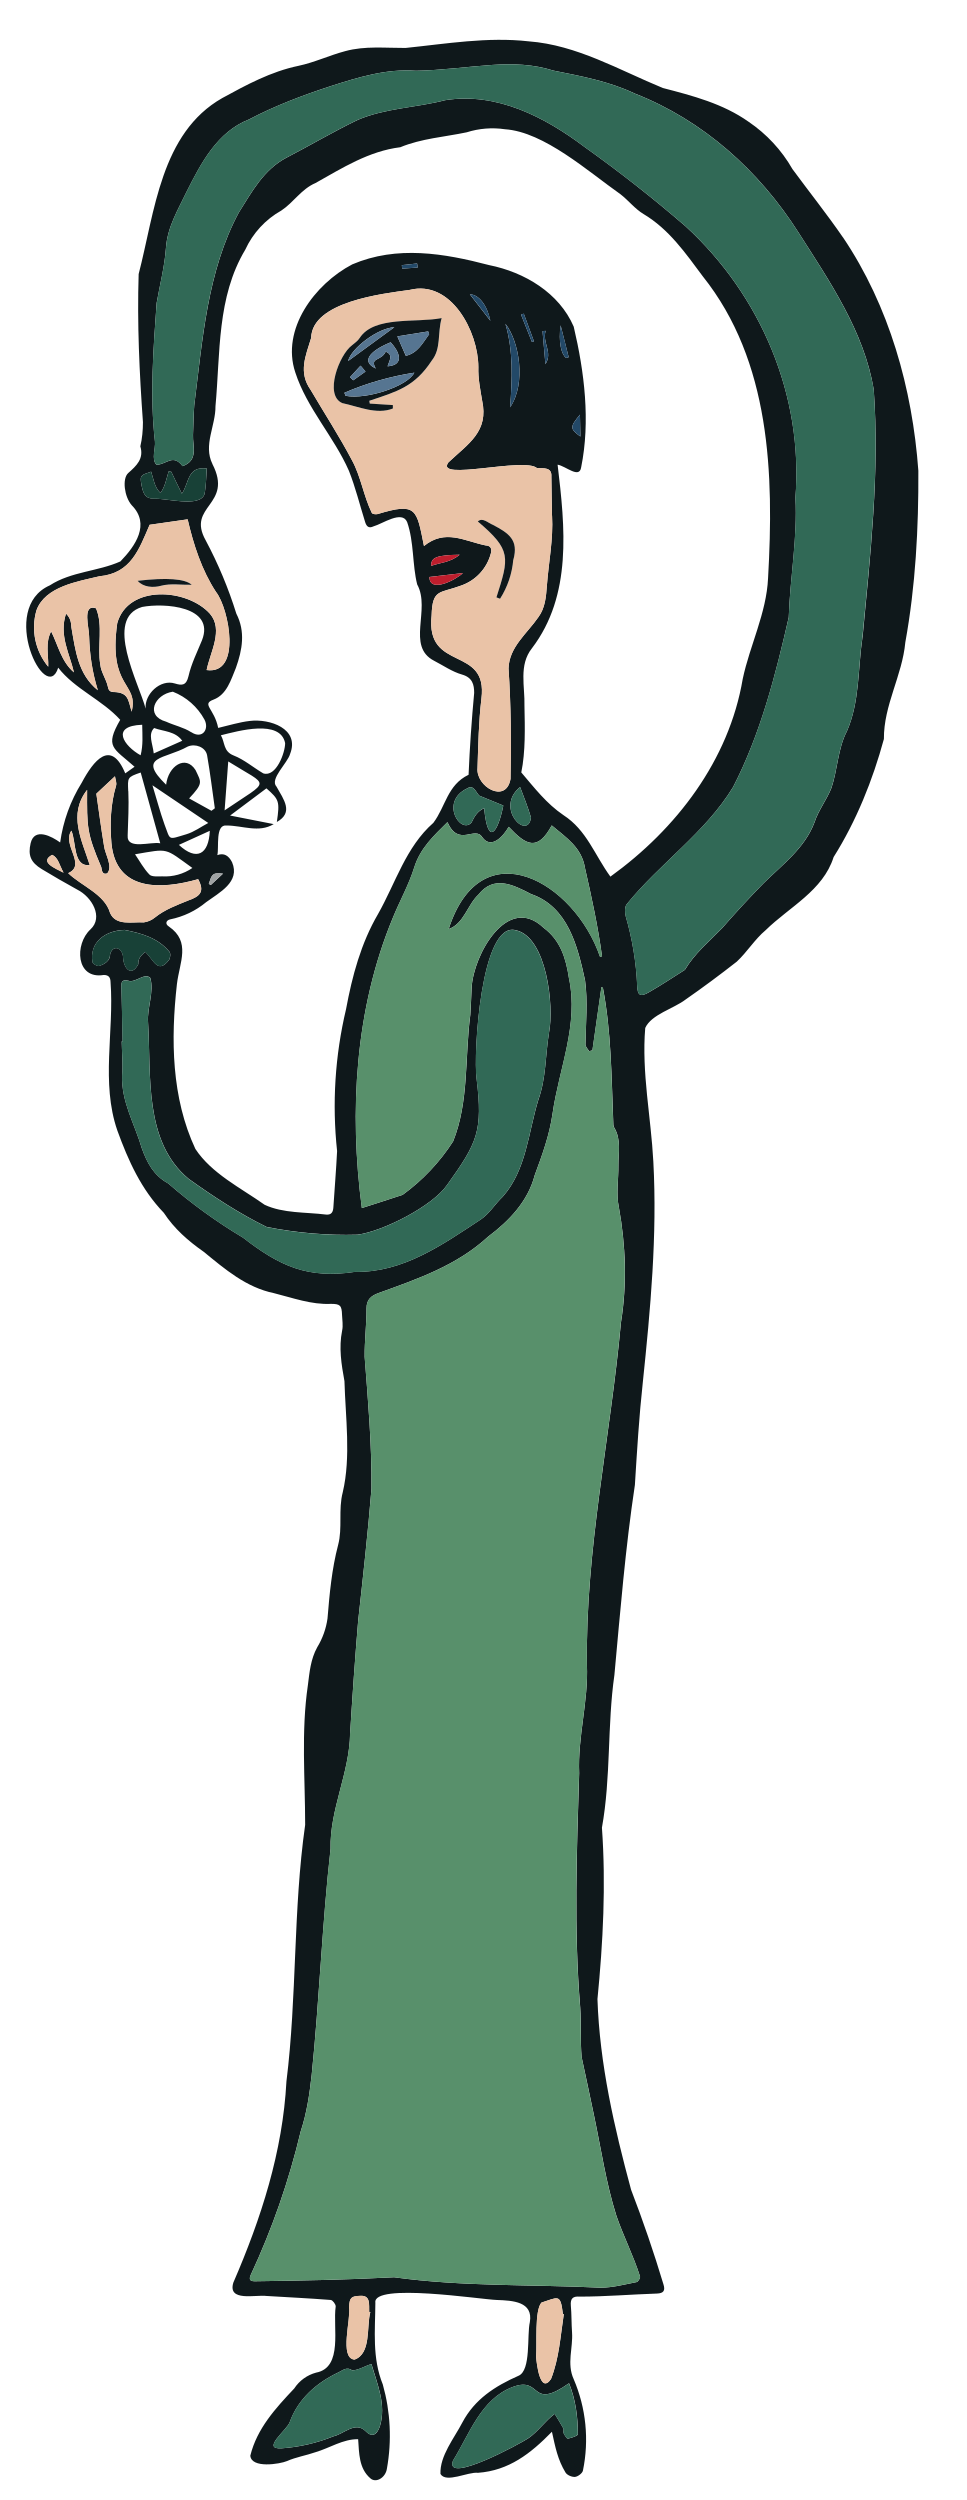
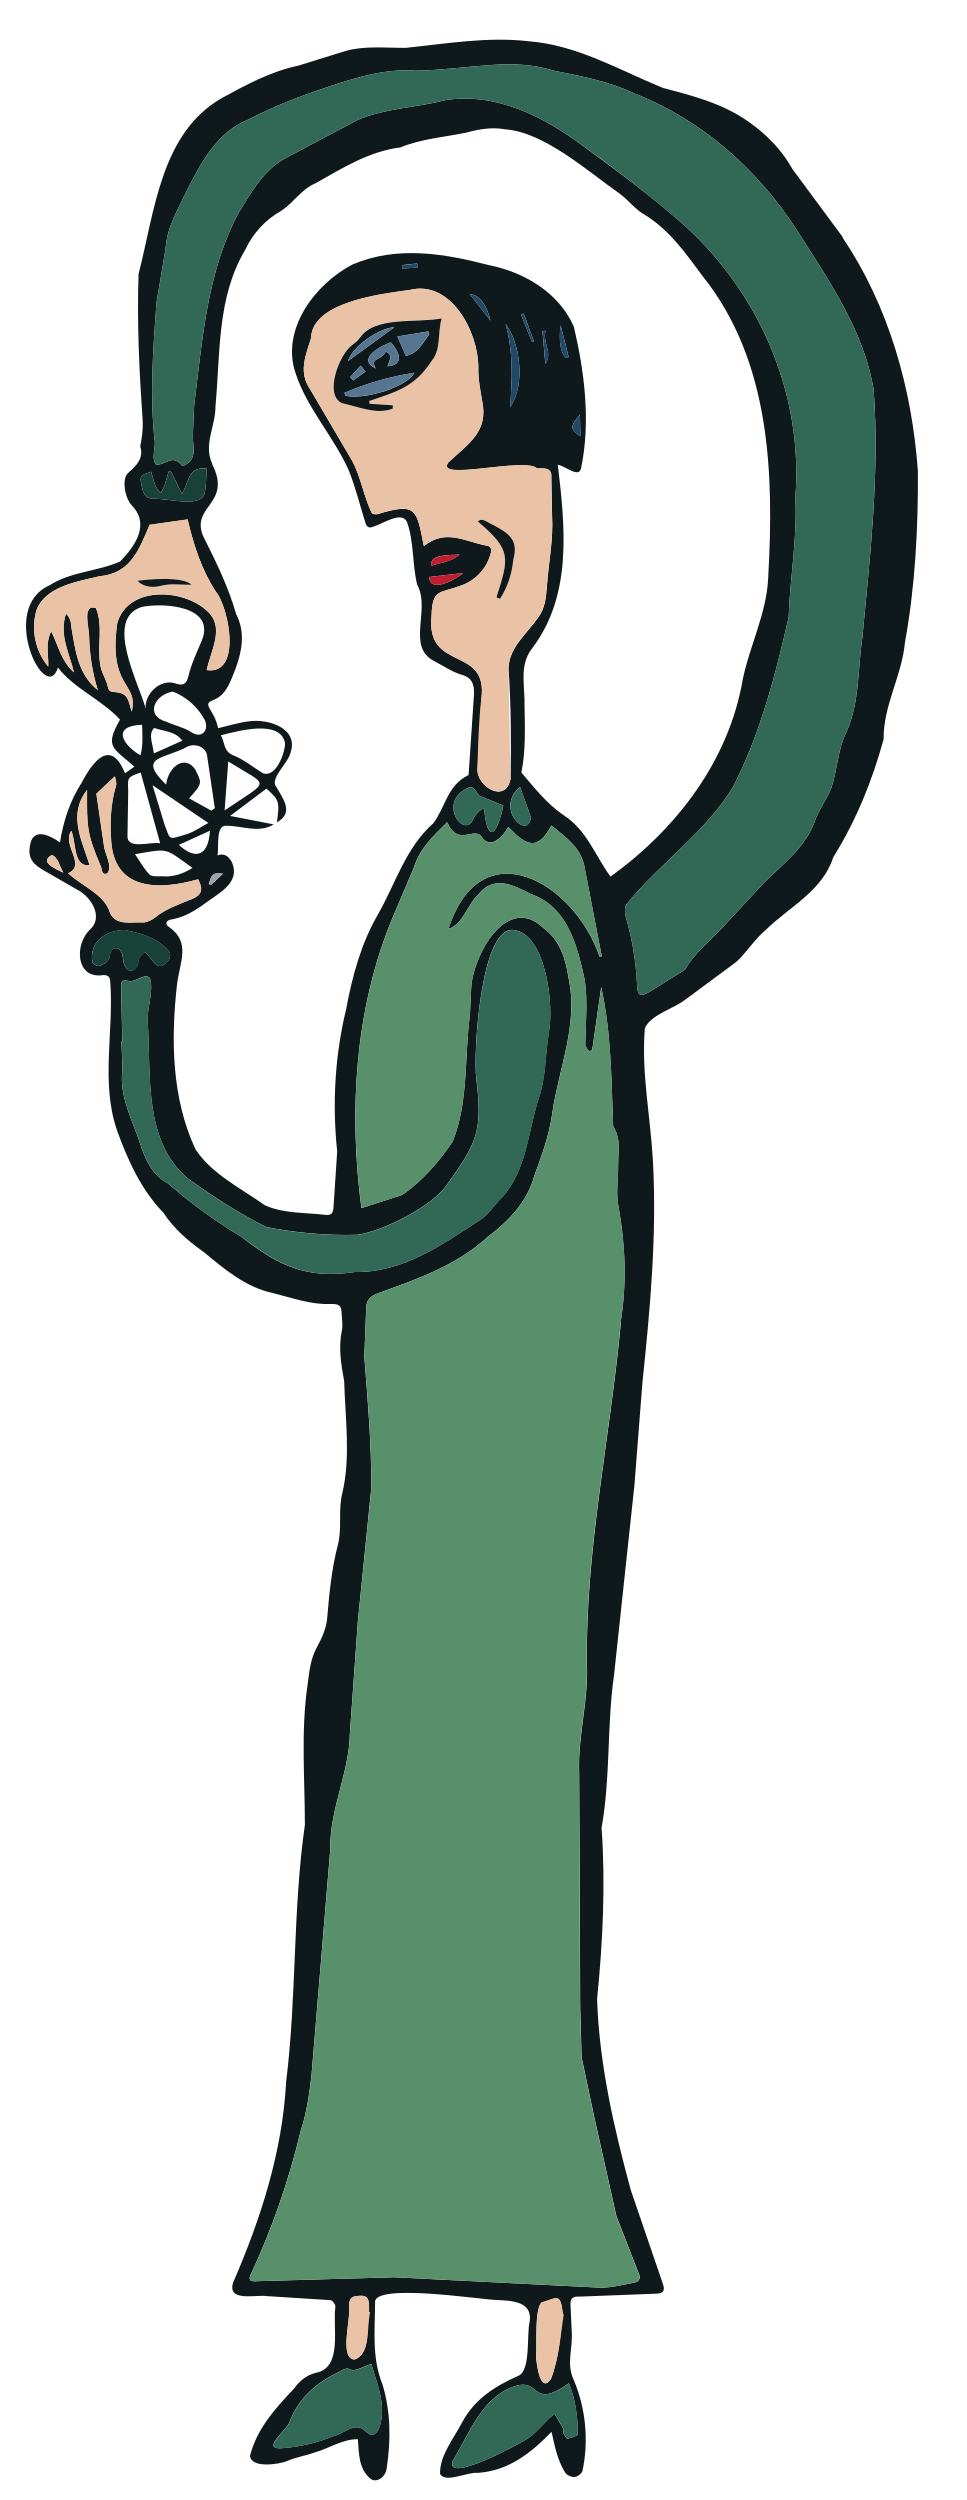
- <svg xmlns="http://www.w3.org/2000/svg" id="Layer_7" viewBox="0 0 10.382 26.847">
-   <defs>
-     <style>.cls-1{fill:#eac3a7}.cls-3{fill:#be1e2d}.cls-4{fill:#184137}.cls-5{fill:#234968}.cls-6{fill:#0f181b}.cls-8{fill:#316956}.cls-9{fill:#567591}</style>
-   </defs>
-   <g id="b918MV.tif">
-     <path class="cls-6" d="M9.052 2.549c-.172-.25-.362-.488-.542-.733a1.534 1.534 0 0 0-.472-.509c-.274-.194-.6-.279-.92-.362-.47-.193-.923-.462-1.44-.501-.443-.05-.883.026-1.323.071-.214.001-.436-.024-.647.034-.17.045-.332.122-.503.158-.297.062-.558.204-.818.346-.661.375-.725 1.224-.898 1.89-.017.532.008 1.06.046 1.59 0 .085-.008.178-.028.26.04.134-.041.208-.13.287-.067.06-.042.256.038.346.2.203.041.435-.122.603-.24.108-.528.108-.758.257-.558.247-.04 1.301.09.884.177.229.473.346.666.56-.17.296-.074.3.154.504l-.1.071c-.155-.375-.342-.135-.467.1a1.638 1.638 0 0 0-.232.642c-.09-.065-.276-.165-.317.008-.03.13 0 .205.119.278.125.076.253.149.381.22.16.08.283.298.143.427-.174.16-.157.54.142.49.056 0 .072.03.073.076.04.53-.105 1.079.073 1.594.118.325.256.632.499.884.113.172.262.302.429.419.23.188.455.382.754.444.2.05.402.125.612.115.098 0 .116.016.119.118.002.056.013.115.001.169-.037.184-.008.361.025.543.011.39.071.812-.018 1.192-.05.192-.001.382-.05.567-.068.259-.092.523-.114.79a.808.808 0 0 1-.11.308c-.072.13-.083.27-.101.41-.073.497-.029.999-.029 1.498-.13.914-.087 1.84-.201 2.755-.04.755-.272 1.472-.57 2.16-.065.21.24.128.357.144.23.014.46.025.69.043.02.003.053.046.052.07-.033.225.082.655-.21.71a.406.406 0 0 0-.235.17c-.201.213-.4.43-.472.722.012.14.318.09.394.058.097-.043.205-.06.305-.095.154-.045.295-.142.459-.14.011.15.007.313.131.42.06.055.164-.006.178-.104a2.02 2.02 0 0 0-.044-.903c-.116-.288-.082-.576-.08-.878-.034-.218 1.137-.035 1.304-.03.171.006.392.017.355.237-.033.143.015.52-.122.577-.253.112-.47.251-.603.502-.087.168-.243.358-.235.552.06.103.296-.025.403-.012.331-.024.565-.206.794-.441.036.164.062.3.146.438.017.028.069.05.102.047.031-.003.08-.04.085-.068a1.647 1.647 0 0 0-.099-.981c-.077-.167-.006-.336-.018-.503-.007-.096-.004-.192-.013-.288-.006-.075.021-.102.095-.096.277 0 .554-.024.831-.033.072-.003.09-.033.068-.101a14.19 14.19 0 0 0-.347-1.014c-.181-.67-.338-1.352-.361-2.047.06-.61.092-1.227.048-1.841.098-.543.056-1.096.134-1.64.063-.683.118-1.364.22-2.041.023-.367.045-.735.085-1.101.082-.788.156-1.577.113-2.371-.025-.477-.127-.956-.087-1.435.065-.145.307-.208.433-.305.187-.13.37-.266.55-.407.11-.102.193-.24.31-.338.256-.251.616-.424.73-.785.244-.388.42-.826.54-1.268-.003-.364.197-.68.23-1.038.11-.607.143-1.227.14-1.843-.064-.881-.312-1.769-.81-2.507ZM1.623 5.065c.028.085.035.167.1.229.051-.068.063-.152.088-.232l.028.004c.035.074.07.147.114.235.08-.115.056-.296.268-.27-.008.098-.007.19-.026.279-.057.145-.416.036-.552.045-.085-.006-.11-.05-.13-.186-.013-.08.049-.077.11-.104Zm.658-.083c-.1-.202.035-.41.033-.62.053-.572.014-1.17.32-1.681a.922.922 0 0 1 .387-.42c.132-.087.214-.23.368-.296.289-.162.572-.342.91-.384.228-.094.474-.11.712-.16a.919.919 0 0 1 .412-.033c.42.028.896.456 1.239.697.086.066.156.158.248.213.275.164.452.421.636.668.73.914.766 2.127.702 3.244-.017.373-.196.721-.272 1.081-.148.875-.713 1.612-1.421 2.123-.17-.233-.254-.499-.505-.661-.181-.123-.309-.29-.452-.458.046-.223.039-.482.034-.714.006-.21-.063-.438.08-.619.434-.57.356-1.301.276-1.972.089.015.234.155.253.028.1-.495.035-1.023-.08-1.51-.156-.363-.528-.585-.908-.661-.484-.127-.99-.213-1.47-.008-.405.212-.766.698-.612 1.16.125.386.415.69.576 1.057.071.179.117.368.175.553.014.042.036.069.09.043.093-.025.305-.176.36-.046.075.213.055.46.108.67.148.27-.12.665.182.82.099.051.194.118.3.148.112.032.13.109.13.197-.027.29-.048.59-.06.879-.229.11-.245.339-.378.516-.296.26-.405.645-.594.979-.184.315-.278.667-.344 1.023a4.506 4.506 0 0 0-.096 1.523c-.01.202-.027.403-.04.604-.003.05-.02.084-.079.078-.215-.027-.462-.012-.659-.105-.254-.18-.57-.335-.744-.6-.257-.55-.265-1.177-.198-1.771.028-.233.152-.453-.086-.617-.044-.027-.031-.067.013-.077a.872.872 0 0 0 .387-.185c.14-.103.369-.216.278-.429-.036-.07-.086-.103-.158-.076.02-.084-.025-.333.1-.318.17 0 .346.082.505-.015-.155-.03-.3-.06-.468-.092l.39-.292c.138.121.144.14.112.361.183-.102.074-.241-.004-.38-.076-.08.12-.254.146-.35.108-.274-.221-.381-.432-.355-.113.013-.224.048-.34.075-.041-.208-.184-.254-.05-.304.143-.054.187-.213.24-.34.07-.196.104-.39.005-.583a4.525 4.525 0 0 0-.329-.787c-.21-.375.301-.375.072-.82Zm2.847 3.265c.008-.249.013-.498.042-.745.073-.577-.602-.278-.535-.893.008-.288.088-.235.314-.32a.5.5 0 0 0 .323-.349c.01-.042.003-.08-.058-.083-.231-.048-.433-.179-.661.006-.08-.396-.077-.47-.498-.343-.02.005-.052.002-.062-.011-.088-.18-.117-.39-.213-.566-.136-.258-.296-.504-.444-.756-.134-.19-.054-.363.005-.558.01-.388.761-.475 1.058-.515.444-.113.737.447.738.828-.004.119.02.239.04.357.074.337-.147.464-.362.667-.151.206.816-.06.952.061.071.003.16-.012.154.09.001.14.005.28.007.42.015.252-.036.5-.055.751-.009.12-.018.24-.092.34-.12.175-.314.32-.32.55.026.396.03.791.021 1.187-.048.272-.374.083-.354-.118Zm.277.404c-.057.287-.165.45-.206.028-.07.032-.104.087-.136.155-.118.13-.343-.224-.047-.367.071-.045.093.039.13.077l.26.107Zm-.434-2.497c-.067.067-.357.224-.36.042l.36-.042Zm-.341-.077c-.003-.091.059-.116.306-.12-.099.084-.209.084-.306.12Zm-.315-3.23c.055-.005.11-.011.164-.018l.007.044-.167.012a.949.949 0 0 1-.004-.037Zm.731.314c.092 0 .185.112.22.284l-.22-.284Zm.383.318c.146.185.225.636.049.895.023-.307.035-.602-.05-.895Zm.166-.1c.01-.004.02-.008.03-.01l.109.297a.405.405 0 0 0-.022.006l-.117-.294Zm.262.532-.031-.355.034-.003c-.041.123.08.231-.003.358Zm-.272 4.54c.043.116.086.22.117.328-.032.255-.395-.1-.117-.327Zm.435-4.958.087.343-.028.008c-.053-.041-.083-.174-.059-.35Zm.208.96.005.235c-.114-.084-.115-.102-.005-.235ZM1.564 7.61c-.073-.275-.451-.969-.038-1.092.233-.045.788-.01.643.358-.052.127-.115.253-.145.386-.024.103-.073.1-.145.078-.157-.05-.329.115-.315.27Zm.707 1.097-.24-.133c.155-.166.13-.173.069-.304-.107-.17-.294-.043-.316.157-.32-.31-.015-.271.232-.41.083-.035.192.007.208.094.033.189.056.38.083.569l-.036.027Zm.123.676-.13.121-.022-.012c.031-.09.032-.127.152-.11Zm-.341-1.52c-.08-.052-.18-.072-.269-.113-.23-.064-.126-.293.072-.322a.66.66 0 0 1 .34.3c.054.104-.024.214-.143.134Zm-.398-.045c.103.038.227.033.302.137l-.306.136c-.012-.11-.064-.204.004-.273Zm.581 1.02c-.076.04-.151.096-.235.121-.202.06-.168.069-.234-.104-.05-.14-.083-.27-.13-.422l.6.405Zm-.17.483a.518.518 0 0 1-.325.09c-.047 0-.112.007-.137-.02-.062-.064-.105-.146-.154-.217.369-.063.311-.072.616.147Zm-.145-.248.332-.151c-.011.256-.143.327-.332.151Zm.588-.96c-.113-.044-.092-.14-.137-.217.186-.046.638-.175.69.084.001.1-.096.37-.235.325-.107-.063-.205-.148-.318-.192Zm-.097.59.039-.526c.448.281.461.184-.04.526Zm-1.185-1.27c-.036-.004-.058-.005-.068-.056-.017-.082-.075-.159-.082-.24-.034-.198.033-.418-.046-.604-.155-.053-.071.22-.074.3.008.206.03.372.093.58-.214-.173-.24-.43-.283-.674-.004-.06-.01-.099-.058-.15-.077.234.038.429.085.632-.136-.117-.169-.29-.245-.44-.065.124-.027.25-.031.379a.66.66 0 0 1-.127-.605c.093-.256.443-.31.677-.366.34-.032.424-.288.539-.553l.408-.059c.063.272.151.547.305.781.14.178.278.89-.101.838.037-.191.184-.432.035-.605-.246-.273-.879-.315-.995.102-.1.706.234.633.154.95-.037-.13-.035-.204-.186-.211Zm.3.35c.002.116.011.218-.017.328-.177-.098-.33-.315.016-.328Zm-.15.713c-.006-.146-.012-.15.134-.2l.21.76c-.101-.021-.362.076-.35-.085.005-.158.014-.317.007-.475ZM.56 9.18c.066.03.077.11.122.19-.094-.047-.262-.114-.122-.19Zm.173.196c.2-.089-.07-.303.034-.456.054.125.017.392.197.369-.085-.27-.235-.542-.028-.807-.002.4-.004.466.152.83.007.049.016.082.064.067.064-.076-.025-.208-.035-.296-.032-.195-.057-.391-.082-.56l.2-.187c.004.032.021.07.012.1-.06.202-.067.41-.05.618.048.522.535.5.931.387.07.13.028.183-.11.23-.122.05-.247.096-.352.18a.24.24 0 0 1-.122.054c-.123-.008-.299.041-.362-.101-.056-.202-.31-.292-.45-.428Zm.45.873c0 .07-.061.106-.119.124-.02.005-.069-.024-.07-.039-.038-.217.141-.343.345-.348.182.037.356.085.48.234.015.014.012.07-.005.09-.12.154-.162 0-.254-.089-.046.042-.077.069-.075.133-.075.145-.16.041-.163-.076-.008-.101-.108-.14-.14-.03Zm1.426 3.041a5.57 5.57 0 0 1-.802-.581c-.157-.086-.228-.223-.284-.378-.076-.261-.223-.502-.211-.784.01-.12-.003-.243-.005-.364h.01c-.005-.195-.007-.39-.013-.585-.002-.056.006-.079.072-.067.079.029.174-.09.238-.03.044.15-.036.323-.024.478.035.567-.047 1.28.436 1.68.264.189.547.375.838.517.318.063.652.093.974.083.272-.035.806-.306.963-.534.326-.455.386-.578.317-1.142-.036-.26.046-1.692.42-1.594.333.07.415.814.358 1.1-.04.24-.03.487-.114.72-.109.353-.128.754-.383 1.042-.082.077-.143.182-.234.243-.412.272-.837.573-1.352.564-.51.077-.811-.063-1.204-.368ZM4.08 26.055c-.034.098-.087.124-.159.048-.109-.1-.227.034-.339.06a1.829 1.829 0 0 1-.556.129c-.228.015.056-.197.085-.28.09-.251.288-.424.525-.536.05-.025.089-.062.147-.021.066-.001.138-.048.206-.068.063.218.161.437.091.668Zm-.33-1.28c.004-.099.02-.117.117-.12.116-.009.095.094.098.172l.012.002c-.042.156.012.447-.17.51-.165-.015-.036-.436-.058-.565Zm2.456 1.366c0 .017-.069.039-.108.047-.01.002-.034-.036-.045-.058-.007-.015.004-.039-.003-.052-.03-.054-.062-.105-.093-.156-.104.077-.181.194-.286.264-.076.051-.898.499-.807.24.178-.287.299-.661.64-.792.323-.122.18.26.607-.041.07.175.095.36.095.548Zm-.449-.832c.012-.13-.018-.497.058-.582.177-.055.204-.103.23.122l.01.002c-.036.234-.05.475-.138.697-.116.168-.154-.166-.16-.24Zm.912-11.11c-.112 1.23-.383 2.442-.366 3.68.017.392-.1.771-.083 1.163-.026.84-.058 1.677.011 2.514.012.178 0 .358.015.535.044.207.09.414.132.62.077.363.13.732.242 1.085.076.22.183.429.253.65.005.016-.02.058-.037.061-.128.025-.258.06-.387.06-.74-.036-1.483-.01-2.217-.112-.497.027-.995.036-1.492.043-.051.001-.071-.015-.047-.069a8.07 8.07 0 0 0 .536-1.54c.066-.199.095-.402.118-.607.083-.808.112-1.62.203-2.427-.01-.426.203-.811.21-1.241.024-.403.053-.805.086-1.207.052-.471.105-.945.143-1.417.005-.474-.037-.948-.073-1.42-.002-.173.021-.346.02-.518 0-.098.05-.136.126-.165.421-.152.844-.297 1.18-.607.227-.17.427-.38.5-.659.08-.216.159-.431.192-.664.07-.483.283-.957.176-1.452-.032-.21-.09-.407-.273-.542-.388-.37-.754.294-.772.644-.005.096-.007.193-.014.29-.06.452-.013.933-.185 1.36a2.142 2.142 0 0 1-.542.574c-.144.048-.288.094-.438.142-.138-1.035-.073-2.139.332-3.115.074-.182.173-.357.231-.544.065-.207.21-.34.356-.485.123.275.295.033.375.163.097.133.226-.013.283-.113.19.202.31.265.462-.015.159.133.322.238.357.457.072.314.14.63.183.948l-.021.006c-.274-.803-1.276-1.383-1.626-.298.164-.057.2-.258.319-.369.165-.209.365-.112.566-.007.397.137.5.56.58.926.031.227.008.462.004.69 0 .024.026.048.04.072l.035-.01.097-.68.016.01c.09.473.092.96.111 1.44 0 .02 0 .044.01.06.077.128.044.27.045.406.002.15-.026.306.005.45.074.406.089.827.023 1.234Zm2.593-7.355c-.05.337-.028.69-.167 1.008-.097.184-.1.414-.166.609-.05.127-.14.24-.182.37-.106.28-.344.453-.548.655a11.29 11.29 0 0 0-.444.481c-.14.145-.296.272-.4.448-.128.081-.254.165-.385.24-.093.055-.124.035-.127-.066a3.17 3.17 0 0 0-.123-.748c-.01-.04-.013-.1.01-.13.357-.442.842-.766 1.142-1.258.295-.571.456-1.202.598-1.823.014-.429.096-.854.072-1.284.087-1.095-.372-2.175-1.179-2.915a14.804 14.804 0 0 0-1.087-.854c-.424-.319-.943-.59-1.496-.501-.307.08-.643.085-.937.211-.26.125-.508.272-.764.405-.249.13-.373.368-.513.588-.34.63-.391 1.373-.48 2.073-.008.105-.008.211-.013.317-.005.121.062.273-.112.336-.105-.138-.172-.016-.281-.015-.057-.062-.008-.173-.016-.25-.056-.495-.017-.994.018-1.487.035-.197.086-.393.1-.591.016-.227.13-.41.222-.604.156-.31.33-.643.671-.777.278-.146.572-.257.87-.355.3-.096.603-.191.922-.167.275-.005.55-.044.824-.063.22-.015.437-.007.652.061.298.06.597.115.875.247.734.288 1.334.828 1.755 1.489.334.523.707 1.066.81 1.689.065.889-.037 1.776-.12 2.661Z" />
-     <path class="cls-1" d="M3.976 24.83c-.042.155.012.446-.17.51-.165-.016-.036-.437-.058-.566.005-.098.021-.116.118-.12.116-.008.095.095.098.173l.012.002ZM6.054 24.85c-.036.235-.05.476-.137.698-.117.168-.155-.166-.16-.239.011-.13-.019-.498.057-.582.177-.055.205-.103.23.122l.01.002Z" />
-     <path class="cls-8" d="M6.205 26.14c0 .018-.069.04-.108.048-.01.002-.034-.035-.045-.058-.007-.015.004-.039-.003-.052-.029-.054-.062-.104-.093-.156-.104.077-.181.194-.286.264-.075.051-.898.499-.807.24.178-.287.299-.661.64-.792.324-.122.18.26.607-.04.07.174.095.36.095.547ZM4.08 26.055c-.034.097-.088.124-.16.048-.108-.1-.227.034-.339.06a1.829 1.829 0 0 1-.556.129c-.228.015.057-.197.085-.28.09-.251.289-.424.525-.536.05-.025.09-.062.147-.021.066-.001.138-.049.206-.068.063.218.162.437.091.668Z" />
-     <path d="m2.394 9.382-.13.121-.022-.012c.032-.09.033-.127.152-.11Z" style="fill:#9fa3a4" />
-     <path class="cls-1" d="M.68 9.372C.588 9.324.42 9.257.56 9.18c.066.03.077.11.122.19Z" />
-     <path class="cls-5" d="M5.734 3.666a.405.405 0 0 0-.022.006l-.117-.294.03-.01.109.298ZM4.486 2.873l-.167.012a.949.949 0 0 1-.004-.037l.164-.019.007.044ZM5.267 3.445l-.22-.284c.09 0 .184.112.22.284ZM5.857 3.91l-.031-.354.034-.003c-.041.123.08.231-.003.357ZM6.107 3.836l-.028.008c-.053-.041-.083-.174-.059-.35.03.113.059.227.087.342ZM6.233 4.688c-.114-.084-.115-.102-.005-.235l.005.235ZM5.478 4.374c.023-.307.035-.603-.05-.895.147.185.226.636.05.895Z" />
-     <path class="cls-3" d="M4.936 5.957c-.099.084-.209.084-.306.12-.003-.091.059-.116.306-.12ZM4.971 6.154c-.067.067-.357.224-.36.042l.36-.042Z" />
-     <path class="cls-8" d="M5.702 8.78c-.032.254-.395-.1-.117-.328.043.115.086.22.117.327ZM5.405 8.65c-.057.288-.166.45-.206.028-.07.032-.104.088-.136.156-.118.13-.344-.224-.047-.367.071-.045.093.039.13.077l.26.107Z" />
-     <path class="cls-1" d="M5.928 5.537c-.002-.14-.006-.28-.007-.42.007-.102-.083-.087-.154-.09-.136-.12-1.103.145-.952-.061.215-.203.436-.33.362-.667-.02-.118-.044-.238-.04-.356 0-.382-.294-.942-.738-.83-.296.041-1.047.128-1.057.516-.06.195-.14.368-.006.558.148.252.308.498.444.756.096.175.125.386.214.566.009.013.042.016.062.012.42-.129.418-.053.497.343.229-.185.43-.055.662-.007.06.003.068.041.057.083a.5.5 0 0 1-.323.35c-.226.084-.306.03-.314.319-.067.615.608.316.535.893-.03.247-.034.496-.042.745-.02.201.306.39.355.118.008-.396.005-.79-.022-1.187.007-.23.2-.375.32-.55.074-.1.083-.22.092-.34.019-.25.07-.499.056-.75ZM4.636 3.874c-.183.28-.37.33-.67.431l.005.03.248.016v.036c-.175.069-.368-.02-.543-.058-.199-.085-.033-.521.104-.621.028-.024.063-.046.081-.077.156-.241.605-.16.882-.213-.047.166-.003.327-.107.456Zm.876 2.137a.925.925 0 0 1-.142.419l-.039-.015c.137-.429.163-.508-.2-.815.052-.048.11.017.162.036.17.09.279.161.22.375ZM2.018 9.672c-.123.05-.247.095-.353.18a.24.24 0 0 1-.122.054c-.123-.008-.299.041-.361-.102-.057-.2-.311-.291-.45-.427.2-.089-.07-.303.034-.456.054.125.018.392.197.369-.085-.27-.235-.542-.028-.807-.002.4-.004.466.152.83.007.049.016.082.064.067.065-.076-.025-.208-.034-.296-.033-.195-.058-.391-.083-.56l.2-.187c.004.032.021.07.012.1-.06.202-.067.41-.05.618.048.522.535.5.931.387.07.13.028.183-.11.23ZM2.32 6.357c-.153-.234-.242-.509-.305-.78l-.408.058c-.115.265-.2.521-.539.553-.234.056-.584.11-.676.367a.66.66 0 0 0 .126.604c.004-.13-.034-.255.032-.38.075.152.108.324.244.441-.047-.203-.162-.398-.085-.632.049.052.054.09.058.15.043.245.07.501.284.673a2.152 2.152 0 0 1-.094-.58c.003-.079-.081-.352.074-.3.079.187.012.407.046.604.008.082.065.159.082.241.01.051.033.052.069.055.15.007.148.08.186.211.08-.317-.254-.244-.155-.95.116-.416.75-.375.996-.102.148.174.002.414-.036.605.379.053.24-.66.102-.837Zm-.589-.067c-.084.025-.193.017-.253-.053q.471-.054.58.042c-.108.005-.223-.016-.327.012Z" />
-     <path class="cls-4" d="M2.22 5.032c-.007.097-.006.19-.025.278-.057.145-.416.036-.552.046-.085-.007-.11-.05-.13-.187-.013-.08.049-.077.11-.104.028.085.035.167.1.229.051-.068.063-.152.088-.232l.028.004c.035.074.07.147.114.235.08-.115.056-.296.268-.27ZM1.814 10.31c-.12.155-.163.001-.255-.088-.046.042-.077.069-.074.133-.076.145-.16.041-.164-.076-.008-.101-.108-.14-.139-.03 0 .07-.061.107-.119.125-.02.004-.069-.024-.07-.039-.038-.218.142-.343.346-.348.182.036.356.085.48.234.014.014.01.07-.005.09Z" />
-     <path d="M6.836 24.507c-.129.025-.258.06-.387.06-.74-.036-1.483-.01-2.218-.112-.496.027-.994.036-1.491.043-.052.001-.072-.015-.047-.069a8.07 8.07 0 0 0 .536-1.54c.066-.199.095-.402.118-.607.083-.807.111-1.62.202-2.427-.009-.426.203-.811.21-1.241.025-.403.053-.805.087-1.207.052-.471.104-.945.143-1.417.005-.474-.037-.948-.074-1.42-.001-.173.022-.345.02-.518 0-.098.051-.136.126-.165.422-.152.845-.297 1.181-.607.227-.17.427-.38.5-.659.08-.216.158-.431.192-.664.068-.483.283-.957.175-1.452-.031-.21-.09-.407-.272-.542-.389-.37-.754.294-.773.644-.005.096-.007.193-.014.29-.06.452-.013.933-.184 1.36a2.142 2.142 0 0 1-.542.574c-.144.048-.289.094-.439.142-.137-1.035-.073-2.139.333-3.115.073-.182.172-.357.23-.544.065-.207.21-.339.356-.485.123.275.295.033.375.163.097.133.227-.013.283-.113.19.202.31.265.463-.015.158.133.321.238.357.457.071.314.14.63.183.948l-.022.007c-.274-.804-1.275-1.383-1.625-.299.164-.057.2-.258.318-.369.166-.209.366-.112.566-.007.398.137.5.56.58.926.031.227.009.462.005.69 0 .024.025.048.039.072l.035-.01.097-.68.016.01c.091.473.092.96.111 1.44 0 .02 0 .045.01.06.078.129.045.27.046.406.001.15-.026.306.005.45.073.406.088.827.022 1.234-.112 1.23-.383 2.442-.365 3.68.016.393-.1.771-.084 1.163-.026.84-.058 1.677.011 2.515.012.177 0 .357.016.534l.131.62c.077.363.13.732.242 1.085.076.22.184.429.254.65.005.016-.02.059-.038.061Z" style="fill:#58906b" />
-     <path class="cls-8" d="M5.896 11.09c-.04.24-.03.488-.115.72-.108.353-.128.754-.383 1.042-.082.077-.143.182-.233.243-.413.272-.838.573-1.353.564-.51.077-.81-.063-1.204-.368a5.57 5.57 0 0 1-.801-.581c-.157-.086-.229-.223-.284-.378-.077-.261-.223-.502-.212-.784.01-.12-.002-.243-.004-.364h.008c-.003-.195-.006-.39-.012-.585-.001-.056.006-.079.073-.067.078.029.173-.09.237-.03.044.15-.036.323-.023.478.035.567-.048 1.28.435 1.68.264.189.547.375.839.517.318.063.651.093.973.083.272-.035.806-.306.963-.534.326-.455.387-.578.317-1.142-.036-.26.046-1.692.42-1.594.333.07.415.814.358 1.1ZM9.261 6.844c-.05.337-.027.69-.166 1.008-.098.184-.1.414-.167.609-.05.127-.14.24-.182.37-.106.28-.344.453-.547.655a11.29 11.29 0 0 0-.445.481c-.14.145-.296.272-.4.448-.127.081-.254.165-.385.24-.092.055-.124.035-.127-.066a3.17 3.17 0 0 0-.123-.748c-.01-.04-.012-.1.01-.13.357-.442.842-.766 1.143-1.258.294-.571.455-1.202.598-1.823.013-.429.095-.854.071-1.284.087-1.095-.371-2.175-1.178-2.915a14.804 14.804 0 0 0-1.088-.854c-.423-.319-.943-.59-1.496-.501-.307.081-.643.085-.937.211-.26.125-.508.272-.764.405-.248.13-.373.368-.512.588-.341.63-.392 1.373-.48 2.073-.009.105-.008.211-.014.317-.005.121.062.273-.112.336-.105-.138-.172-.016-.28-.015-.057-.062-.01-.173-.017-.25-.055-.495-.017-.994.019-1.487.034-.197.085-.393.1-.59.015-.228.13-.411.221-.605.156-.31.33-.643.672-.777.277-.146.572-.257.87-.355.3-.096.603-.191.921-.167.275-.005.55-.044.824-.063.22-.015.437-.007.652.061.298.06.598.115.875.247.734.288 1.334.828 1.756 1.489.333.523.706 1.066.81 1.69.064.888-.038 1.775-.122 2.66Z" />
-     <path class="cls-6" d="M3.861 3.631c-.018.03-.053.053-.081.077-.137.1-.303.536-.104.621.175.037.368.127.543.058V4.35l-.248-.016-.005-.03c.3-.1.487-.151.67-.431.104-.13.06-.29.107-.457-.277.054-.725-.027-.881.214Zm.374-.117-.497.363c.035-.14.322-.355.497-.363Zm-.093.262c-.047.104-.176.06-.107.182-.214-.106.057-.242.16-.282.09.096.158.242-.033.258.017-.06.067-.122-.02-.158Zm-.217.214-.132.094a2.725 2.725 0 0 0-.034-.034l.113-.123.053.063Zm-.214.26-.013-.032c.24-.104.496-.176.751-.216-.067.141-.504.292-.738.249Zm.647-.429-.091-.209.331-.053.01.03c-.068.093-.121.202-.25.232Z" />
-     <path class="cls-9" d="m4.235 3.514-.497.363c.036-.14.322-.355.497-.363ZM3.926 3.99l-.133.094a2.725 2.725 0 0 0-.034-.034l.113-.123.054.063ZM4.162 3.934c.017-.06.067-.122-.02-.158-.047.105-.176.06-.107.182-.214-.106.057-.242.16-.282.09.096.158.242-.033.258ZM4.609 3.59c-.069.092-.122.201-.25.231-.03-.064-.058-.13-.092-.209l.332-.053.01.03ZM4.45 4.002c-.068.141-.505.292-.738.248l-.014-.032c.24-.104.497-.176.752-.216Z" />
-     <path class="cls-6" d="M5.512 6.011a.925.925 0 0 1-.142.419l-.039-.015c.137-.429.163-.508-.2-.815.052-.048.11.017.162.036.17.09.279.161.22.375ZM2.058 6.28c-.108.003-.223-.017-.327.01-.084.024-.193.017-.253-.053q.471-.054.58.042Z" />
+ <svg xmlns="http://www.w3.org/2000/svg" viewBox="0 0 10.382 26.847">
+   <path d="M9.052 2.549l-.542-.733c-.114-.206-.28-.375-.472-.509-.274-.195-.599-.279-.92-.363-.469-.193-.923-.461-1.44-.501-.442-.051-.883.026-1.323.071-.215.001-.437-.025-.647.034l-.504.157c-.297.062-.557.204-.818.346-.661.375-.725 1.224-.898 1.891-.018.531.008 1.06.045 1.59a1.11 1.11 0 0 1-.027.26c.04.134-.042.208-.13.287-.067.059-.042.256.037.346.2.204.042.435-.122.604-.239.108-.528.108-.758.256-.558.247-.04 1.302.089.884.178.229.473.346.667.559-.171.297-.074.301.154.505l-.1.071c-.154-.375-.342-.135-.466.101-.126.195-.197.414-.233.642-.09-.065-.275-.166-.317.008-.03.13 0 .205.119.278l.381.22c.159.08.283.299.142.427-.174.161-.156.54.142.491.057-.001.072.03.073.075.04.53-.105 1.079.073 1.594.118.325.256.632.499.885.113.171.262.301.429.418.229.189.455.383.754.445.201.05.402.125.612.115.098 0 .116.016.119.118.002.056.013.115.001.169-.038.184-.008.361.025.543.011.39.071.812-.018 1.192-.05.192-.002.382-.05.567-.068.259-.092.524-.115.79-.009.105-.058.213-.11.308-.072.13-.082.271-.101.41-.072.497-.028.999-.028 1.498-.131.914-.087 1.84-.201 2.755-.04.755-.272 1.473-.57 2.16-.064.209.24.128.357.144l.69.044c.02.002.053.045.052.069-.033.226.082.656-.21.711-.104.026-.173.087-.234.169-.201.213-.399.43-.473.722.012.14.318.09.395.058.097-.043.205-.059.305-.095.154-.045.294-.142.458-.141.012.151.007.313.131.421.06.055.163-.006.178-.104.046-.304.046-.605-.044-.903-.116-.288-.082-.576-.08-.878-.034-.219 1.136-.035 1.303-.031.172.007.393.018.356.238-.033.143.015.521-.122.577-.253.112-.47.251-.604.502-.087.168-.243.358-.235.552.06.102.296-.025.403-.012.332-.024.565-.206.794-.441.037.164.062.3.146.438.018.027.069.05.102.047s.08-.04.085-.069c.068-.327.034-.673-.098-.981-.077-.166-.006-.336-.018-.503l-.013-.287c-.007-.075.021-.102.095-.097l.831-.032c.071-.003.089-.034.067-.101l-.347-1.014c-.181-.669-.338-1.351-.361-2.047.061-.61.092-1.227.048-1.841.098-.543.056-1.095.134-1.64l.219-2.04.086-1.101c.082-.788.156-1.577.113-2.371-.025-.477-.127-.956-.087-1.435.065-.145.307-.208.433-.305l.55-.407c.11-.102.194-.24.31-.338.256-.251.617-.425.73-.785.243-.388.421-.826.541-1.268-.004-.364.196-.679.229-1.038.11-.607.143-1.227.139-1.843-.064-.882-.311-1.769-.81-2.507zM1.623 5.065c.028.085.035.167.101.229.05-.068.062-.152.087-.231l.028.004.114.235c.08-.115.056-.296.268-.27-.007.098-.007.19-.026.278-.057.146-.416.036-.552.046-.085-.007-.11-.05-.131-.186-.012-.081.05-.077.111-.104zm.658-.082c-.101-.202.035-.41.033-.62.053-.572.015-1.171.32-1.681a.92.92 0 0 1 .388-.419c.131-.087.214-.231.368-.296.289-.162.572-.342.91-.384.228-.094.474-.11.712-.16.137-.037.271-.06.412-.034.42.028.896.457 1.239.697.087.066.156.158.248.213.275.164.452.421.636.668.73.914.766 2.127.702 3.244-.017.373-.197.721-.272 1.081-.148.875-.713 1.612-1.421 2.122-.169-.233-.254-.499-.505-.661-.181-.123-.308-.289-.452-.457.046-.224.039-.482.034-.714.006-.21-.062-.438.081-.619.433-.571.356-1.301.276-1.972.088.015.234.155.252.028.101-.495.035-1.023-.079-1.509-.157-.364-.529-.586-.909-.662-.484-.126-.99-.212-1.47-.007-.405.212-.766.698-.612 1.161.124.385.415.689.576 1.056.071.179.117.369.175.553.013.043.035.069.09.043.092-.025.304-.176.359-.045.075.213.055.459.108.67.148.269-.12.664.182.82.099.051.194.118.299.148.113.032.13.109.13.197l-.059.879c-.229.11-.245.339-.378.517-.296.261-.405.645-.594.978-.184.316-.277.667-.344 1.024-.12.498-.149 1.015-.095 1.523l-.04.604c-.003.051-.02.084-.079.078-.215-.027-.462-.012-.659-.105-.254-.18-.57-.335-.744-.6-.256-.55-.265-1.178-.198-1.771.028-.233.152-.453-.087-.617-.043-.027-.031-.067.013-.077.148-.023.27-.098.387-.185.141-.103.369-.216.278-.429-.036-.07-.085-.104-.157-.077.02-.084-.025-.333.1-.318.17 0 .345.083.504-.015l-.468-.091.39-.293c.138.122.144.141.112.362.183-.102.074-.242-.005-.38-.076-.081.119-.255.146-.35.108-.275-.221-.382-.432-.356-.114.013-.224.048-.34.075-.042-.208-.184-.254-.05-.303.143-.054.187-.213.239-.34.071-.196.104-.389.005-.582-.079-.276-.201-.532-.329-.787-.21-.375.301-.375.072-.821zm2.847 3.264l.042-.745c.073-.577-.602-.277-.535-.893.008-.288.088-.234.314-.319a.5.5 0 0 0 .322-.349c.011-.042.003-.08-.057-.083-.231-.048-.433-.178-.662.007-.079-.396-.076-.471-.497-.343-.02.004-.053.001-.062-.012-.088-.179-.117-.391-.214-.566l-.444-.756c-.133-.19-.054-.363.006-.558.01-.388.761-.475 1.058-.515.443-.112.737.448.738.829-.004.118.02.238.04.356.074.337-.147.464-.362.667-.151.207.816-.059.952.062.071.003.16-.012.154.09l.008.42c.015.252-.037.501-.055.751-.009.12-.018.239-.092.339-.12.175-.314.32-.321.55.027.396.03.791.022 1.186-.049.273-.375.083-.355-.118zm.277.404c-.058.287-.166.45-.207.027-.069.032-.104.088-.135.155-.118.131-.344-.224-.047-.367.071-.044.093.039.13.078l.259.107zm-.434-2.497c-.067.067-.358.224-.361.042l.361-.042zm-.341-.078c-.003-.091.059-.116.306-.12-.099.084-.209.084-.306.12zm-.315-3.229l.164-.018.007.043-.167.013-.003-.038zm.731.313c.091 0 .185.112.221.284l-.221-.284zm.382.318c.147.184.226.636.05.895.023-.307.035-.602-.05-.895zm.167-.101l.029-.01.11.298-.022.006-.117-.294zm.261.532l-.031-.354.035-.003c-.041.122.08.231-.003.357zm-.271 4.541l.116.328c-.031.255-.395-.1-.116-.328zm.435-4.958l.087.342-.029.009c-.053-.042-.082-.174-.058-.351zm.208.96l.005.235c-.114-.084-.114-.102-.005-.235zM1.564 7.609c-.073-.275-.451-.969-.038-1.092.233-.046.788-.011.643.357-.052.128-.115.253-.145.386-.024.103-.073.101-.144.078-.157-.051-.329.114-.316.27zm.707 1.097l-.241-.133c.156-.166.131-.173.07-.304-.107-.17-.293-.043-.316.157-.321-.31-.015-.271.232-.41.083-.036.192.006.207.093l.084.569-.037.027zm.124.677l-.131.121-.022-.012c.032-.091.033-.127.153-.109zm-.341-1.521c-.08-.052-.181-.071-.269-.112-.231-.064-.126-.293.072-.323a.66.66 0 0 1 .339.3c.055.104-.023.215-.142.135zm-.398-.045c.102.038.226.033.302.137l-.306.137c-.012-.111-.064-.205.004-.274zm.581 1.021c-.077.04-.151.096-.235.121-.202.06-.168.068-.235-.104l-.129-.423.6.406zm-.171.483c-.096.061-.209.101-.325.089-.047 0-.112.007-.137-.02-.062-.064-.105-.146-.154-.217.369-.063.311-.072.616.147zm-.145-.248l.333-.152c-.012.256-.144.328-.333.152zm.588-.96c-.113-.044-.092-.139-.137-.217.185-.046.638-.175.689.084.002.1-.095.371-.234.325-.107-.063-.204-.147-.318-.192zm-.097.59l.039-.526c.448.281.462.184-.039.526zM1.227 7.431c-.036-.003-.059-.004-.069-.055-.017-.082-.074-.159-.082-.241-.034-.197.032-.418-.046-.604-.155-.053-.071.22-.074.3.008.207.03.372.093.58-.214-.172-.24-.428-.283-.673-.004-.059-.01-.099-.058-.15-.077.234.038.428.085.632C.658 7.103.625 6.931.55 6.78c-.066.125-.027.249-.032.379a.66.66 0 0 1-.127-.604c.092-.256.443-.311.677-.366.339-.032.424-.288.539-.553l.408-.058c.063.272.151.546.306.781.139.178.277.891-.102.838.038-.191.184-.432.035-.605-.247-.273-.879-.314-.996.102-.099.706.235.633.155.95-.038-.131-.036-.204-.186-.211zm.299.351c.003.117.012.219-.017.329-.176-.098-.329-.315.017-.328zm-.149.713c-.007-.146-.012-.149.134-.199l.209.76c-.101-.021-.361.076-.351-.085l.008-.475zm-.819.686c.066.031.077.11.122.191-.094-.047-.262-.115-.122-.191zm.173.197c.201-.089-.071-.303.034-.456.054.124.017.392.197.369-.085-.271-.235-.543-.028-.807-.002.4-.004.466.152.83.008.049.016.083.064.067.065-.076-.025-.208-.034-.296l-.082-.561.199-.187c.005.032.022.069.012.1-.06.203-.067.41-.05.618.048.522.535.5.931.388.07.13.027.183-.11.229-.123.05-.247.096-.352.181-.034.027-.08.05-.122.053-.123-.008-.298.041-.361-.102-.056-.201-.311-.292-.45-.427zm.45.872c0 .069-.061.107-.119.124-.02.005-.069-.024-.07-.039-.038-.218.141-.344.345-.348.182.036.356.085.48.233.015.014.012.07-.005.089-.12.154-.163.001-.255-.088-.046.042-.077.069-.074.133-.075.145-.16.041-.164-.076-.008-.101-.108-.14-.139-.03zm1.426 3.041a5.57 5.57 0 0 1-.802-.581c-.157-.086-.228-.223-.284-.378-.077-.261-.223-.502-.212-.784.01-.12-.002-.243-.005-.364h.009l-.012-.585c-.002-.056.006-.079.072-.067.078.029.173-.089.237-.03.044.149-.036.323-.023.478.035.566-.048 1.279.436 1.68.264.188.547.374.838.517.318.063.652.093.974.083.272-.035.806-.306.962-.534.326-.455.387-.578.318-1.142-.036-.259.046-1.692.42-1.594.333.069.415.814.358 1.1-.04.24-.03.488-.114.721-.109.353-.128.754-.383 1.042-.082.077-.143.182-.234.243-.413.271-.837.572-1.353.564-.51.077-.811-.063-1.204-.368zm1.471 12.764c-.034.097-.087.124-.159.048-.109-.1-.227.033-.339.059a1.83 1.83 0 0 1-.556.129c-.228.015.057-.197.085-.28.09-.252.289-.424.525-.536.049-.025.089-.062.147-.021.065-.001.138-.048.206-.068.063.218.162.437.091.669zm-.33-1.281c.004-.098.021-.116.118-.12.116-.008.095.095.097.173-.03.157.024.449-.157.512-.166-.016-.036-.437-.058-.566zm2.456 1.367c0 .017-.069.039-.108.047-.011.003-.034-.035-.045-.058-.007-.015.004-.038-.003-.052l-.093-.156c-.104.077-.181.194-.286.264-.075.051-.898.498-.807.239.178-.286.299-.66.64-.791.324-.122.181.26.608-.041.069.175.095.36.095.548zm-.448-.832c.012-.13-.018-.497.057-.582.177-.056.205-.104.231.122-.026.235-.041.476-.128.698-.116.168-.154-.166-.16-.239zm.912-11.11c-.112 1.229-.383 2.442-.365 3.681.017.392-.1.771-.083 1.162l.011 2.514.015.535.131.621.242 1.084.253.65c.005.015-.02.058-.037.061-.128.025-.258.06-.387.06l-2.218-.112-1.492.043c-.051.001-.071-.015-.047-.069a8.07 8.07 0 0 0 .536-1.54c.066-.199.095-.402.118-.607l.202-2.427c-.009-.427.203-.812.21-1.241l.086-1.207.143-1.417c.005-.474-.037-.949-.074-1.42l.02-.518c-.001-.097.051-.135.126-.164.422-.152.844-.297 1.181-.607.226-.169.426-.38.5-.659.08-.216.158-.431.191-.664.069-.483.283-.957.176-1.452-.032-.21-.09-.408-.273-.542-.388-.37-.754.293-.773.644l-.014.29c-.06.452-.013.933-.185 1.361-.148.219-.324.423-.542.573l-.438.142c-.137-1.035-.073-2.139.333-3.115l.231-.544c.064-.207.21-.339.356-.485.123.274.295.033.375.163.097.133.227-.013.283-.113.19.202.311.265.463-.015.159.132.321.238.357.457l.183.948-.022.006c-.274-.803-1.275-1.383-1.625-.299.164-.057.2-.258.319-.369.166-.209.365-.112.566-.007.398.137.5.559.58.926.032.227.009.462.005.691 0 .024.025.047.039.071l.035-.01.097-.679c.107.483.108.97.127 1.45 0 .02-.001.044.009.059.078.128.045.269.046.406.001.15-.026.306.005.45.074.406.088.827.022 1.234zm2.593-7.355c-.051.337-.028.69-.167 1.008-.097.184-.1.413-.166.608-.05.128-.14.241-.182.37-.106.28-.344.453-.547.655l-.445.481c-.139.145-.296.272-.399.448l-.386.241c-.093.054-.124.035-.127-.067a3.17 3.17 0 0 0-.123-.748c-.011-.04-.013-.1.01-.13.357-.442.842-.766 1.142-1.258.294-.571.456-1.202.598-1.823.014-.428.095-.853.072-1.283.087-1.096-.372-2.175-1.179-2.915-.343-.305-.717-.583-1.088-.854-.423-.318-.942-.59-1.496-.501-.307.081-.643.085-.937.212l-.764.405c-.248.129-.373.368-.512.588-.341.63-.392 1.373-.48 2.072l-.014.318c-.005.121.062.273-.112.335-.105-.137-.172-.015-.281-.015-.057-.062-.008-.173-.016-.25-.056-.495-.018-.994.018-1.487l.099-.591c.016-.227.13-.41.222-.604.156-.311.329-.643.672-.778.278-.146.572-.256.87-.355s.603-.191.922-.167c.275-.004.549-.044.824-.062.22-.015.437-.007.652.061.298.059.597.115.875.247.734.288 1.334.828 1.756 1.489.334.524.707 1.066.81 1.689.065.889-.037 1.776-.121 2.661z" fill="#0f181b" />
+   <path d="M3.976 24.829c-.042.156.012.447-.17.511-.166-.016-.036-.437-.058-.566.004-.098.021-.116.118-.12.116-.008.095.095.097.173zm2.078.022c-.036.234-.051.475-.137.697-.116.168-.154-.166-.16-.239.012-.13-.018-.497.057-.582.177-.056.205-.104.231.122z" fill="#eac3a7" />
+   <path d="M6.205 26.141c0 .017-.069.039-.108.047-.011.003-.034-.035-.045-.058-.007-.015.004-.038-.003-.052l-.093-.156c-.104.077-.181.194-.286.264-.075.051-.898.498-.807.239.178-.286.299-.66.64-.791.324-.122.181.26.608-.041.069.175.095.36.095.548zm-2.126-.085c-.034.097-.087.124-.159.048-.109-.1-.227.033-.339.059a1.83 1.83 0 0 1-.556.129c-.228.015.057-.197.085-.28.09-.252.289-.424.525-.536.049-.025.089-.062.147-.021.065-.001.138-.048.206-.068.063.218.162.437.091.669z" fill="#316956" />
+   <path d="M2.394 9.382l-.131.121-.022-.012c.032-.091.033-.127.153-.109z" fill="#9fa3a4" />
+   <path d="M.681 9.372c-.094-.047-.262-.115-.122-.191.066.031.077.11.122.191z" fill="#eac3a7" />
+   <g fill="#234968">
+     <path d="M5.734 3.666l-.022.006-.117-.294.029-.01.11.298zm-1.248-.793l-.167.013-.003-.038.164-.018.007.043zm.781.572l-.221-.284c.091 0 .185.112.221.284z" />
+     <path d="M5.857 3.91l-.031-.354.035-.003c-.041.122.08.231-.003.357z" />
+     <path d="M6.107 3.836l-.029.009c-.053-.042-.082-.174-.058-.351l.087.342zm.126.852c-.114-.084-.114-.102-.005-.235l.005.235z" />
+     <path d="M5.478 4.374c.023-.307.035-.602-.05-.895.147.184.226.636.05.895z" />
  </g>
+   <path d="M4.936 5.957c-.099.084-.209.084-.306.12-.003-.091.059-.116.306-.12zm.035.197c-.067.067-.358.224-.361.042l.361-.042z" fill="#be1e2d" />
+   <g fill="#316956">
+     <path d="M5.702 8.779c-.031.255-.395-.1-.116-.328l.116.328z" />
+     <path d="M5.405 8.651c-.058.287-.166.45-.207.027-.069.032-.104.088-.135.155-.118.131-.344-.224-.047-.367.071-.044.093.039.13.078l.259.107z" />
+   </g>
+   <path d="M5.928 5.537l-.008-.42c.007-.102-.083-.087-.154-.09-.136-.121-1.104.145-.952-.062.215-.203.436-.33.362-.667-.02-.118-.043-.238-.04-.356-.001-.381-.294-.941-.738-.829-.297.04-1.047.127-1.058.515-.059.195-.139.368-.006.558l.444.756c.096.175.125.386.214.566.009.013.042.016.062.012.421-.128.418-.053.497.343.229-.185.431-.054.662-.007.06.003.068.041.057.083a.5.5 0 0 1-.322.349c-.226.085-.306.031-.314.319-.067.616.608.316.535.893-.029.247-.034.497-.042.745-.02.201.306.39.355.118L5.46 7.176c.007-.231.201-.375.321-.55.073-.1.083-.219.092-.339.019-.251.07-.499.055-.751zM4.636 3.874c-.183.28-.371.33-.671.431l.005.03.248.016v.036c-.176.069-.368-.02-.543-.058-.199-.085-.033-.521.104-.622.029-.024.064-.046.082-.077.156-.241.605-.16.882-.214-.047.167-.003.327-.107.456zm.876 2.137c-.015.152-.059.289-.142.419l-.039-.015c.137-.429.163-.508-.2-.815.051-.049.109.017.162.036.171.09.279.161.219.375zM2.018 9.672c-.123.05-.247.096-.352.181-.034.027-.08.05-.122.053-.123-.008-.298.041-.361-.102-.056-.201-.311-.292-.45-.427.201-.089-.071-.303.034-.456.054.124.017.392.197.369-.085-.271-.235-.543-.028-.807-.002.4-.004.466.152.83.008.049.016.083.064.067.065-.076-.025-.208-.034-.296l-.082-.561.199-.187c.005.032.022.069.012.1-.06.203-.067.41-.05.618.048.522.535.5.931.388.07.13.027.183-.11.229zm.303-3.314c-.154-.235-.243-.509-.306-.781l-.408.058c-.115.265-.2.522-.539.553-.234.055-.584.11-.676.366a.66.66 0 0 0 .127.604c.004-.13-.034-.254.032-.379.076.151.109.323.244.441-.047-.204-.162-.398-.085-.632.049.051.054.09.058.15.043.245.069.501.283.673a2.15 2.15 0 0 1-.093-.58c.003-.08-.082-.353.074-.3.079.186.012.407.046.604.008.082.065.159.082.241.01.051.033.052.069.055.15.007.148.08.186.211.08-.317-.254-.244-.155-.95.117-.416.749-.375.996-.102.149.174.002.414-.035.605.379.053.24-.66.102-.838zm-.59-.067c-.084.024-.194.017-.254-.054q.471-.053.58.043c-.108.004-.223-.016-.327.011z" fill="#eac3a7" />
+   <path d="M2.221 5.032c-.007.098-.007.19-.026.278-.057.146-.416.036-.552.046-.085-.007-.11-.05-.131-.186-.012-.081.05-.077.111-.104.028.085.035.167.101.229.05-.068.062-.152.087-.231l.028.004.114.235c.08-.115.056-.296.268-.27zm-.407 5.278c-.12.154-.163.001-.255-.088-.046.042-.077.069-.074.133-.075.145-.16.041-.164-.076-.008-.101-.108-.14-.139-.03 0 .069-.061.107-.119.124-.02.005-.069-.024-.07-.039-.038-.218.141-.344.345-.348.182.036.356.085.48.233.015.014.012.07-.005.089z" fill="#184137" />
+   <path d="M6.836 24.507c-.128.025-.258.06-.387.06l-2.218-.112-1.492.043c-.051.001-.071-.015-.047-.069a8.07 8.07 0 0 0 .536-1.54c.066-.199.095-.402.118-.607l.202-2.427c-.009-.427.203-.812.21-1.241l.086-1.207.143-1.417c.005-.474-.037-.949-.074-1.42l.02-.518c-.001-.097.051-.135.126-.164.422-.152.844-.297 1.181-.607.226-.169.426-.38.5-.659.08-.216.158-.431.191-.664.069-.483.283-.957.176-1.452-.032-.21-.09-.408-.273-.542-.388-.37-.754.293-.773.644l-.014.29c-.06.452-.013.933-.185 1.361-.148.219-.324.423-.542.573l-.438.142c-.137-1.035-.073-2.139.333-3.115l.231-.544c.064-.207.21-.339.356-.485.123.274.295.033.375.163.097.133.227-.013.283-.113.19.202.311.265.463-.015.159.132.321.238.357.457l.183.948-.022.006c-.274-.803-1.275-1.383-1.625-.299.164-.057.2-.258.319-.369.166-.209.365-.112.566-.007.398.137.5.559.58.926.032.227.009.462.005.691 0 .024.025.047.039.071l.035-.01.097-.679c.107.483.108.97.127 1.45 0 .02-.001.044.009.059.078.128.045.269.046.406.001.15-.026.306.005.45.074.406.088.827.022 1.234-.112 1.229-.383 2.442-.365 3.681.017.392-.1.771-.083 1.162l.011 2.514.015.535.131.621.242 1.084.253.65c.005.015-.02.058-.037.061z" fill="#58906b" />
+   <path d="M5.896 11.09c-.04.24-.03.488-.114.721-.109.353-.128.754-.383 1.042-.082.077-.143.182-.234.243-.413.271-.837.572-1.353.564-.51.077-.811-.063-1.204-.368a5.57 5.57 0 0 1-.802-.581c-.157-.086-.228-.223-.284-.378-.077-.261-.223-.502-.212-.784.01-.12-.002-.243-.005-.364h.009l-.012-.585c-.002-.056.006-.079.072-.067.078.029.173-.089.237-.03.044.149-.036.323-.023.478.035.566-.048 1.279.436 1.68.264.188.547.374.838.517.318.063.652.093.974.083.272-.035.806-.306.962-.534.326-.455.387-.578.318-1.142-.036-.259.046-1.692.42-1.594.333.069.415.814.358 1.1zm3.365-4.246c-.051.337-.028.69-.167 1.008-.097.184-.1.413-.166.608-.05.128-.14.241-.182.37-.106.28-.344.453-.547.655l-.445.481c-.139.145-.296.272-.399.448l-.386.241c-.093.054-.124.035-.127-.067a3.17 3.17 0 0 0-.123-.748c-.011-.04-.013-.1.01-.13.357-.442.842-.766 1.142-1.258.294-.571.456-1.202.598-1.823.014-.428.095-.853.072-1.283.087-1.096-.372-2.175-1.179-2.915a14.49 14.49 0 0 0-1.088-.854c-.423-.318-.942-.59-1.496-.501-.307.081-.643.085-.937.212l-.764.405c-.248.129-.373.368-.512.588-.341.63-.392 1.373-.48 2.072l-.014.318c-.005.121.062.273-.112.335-.105-.137-.172-.015-.281-.015-.057-.062-.008-.173-.016-.25-.056-.495-.018-.994.018-1.487l.099-.591c.016-.227.13-.41.222-.604.156-.311.329-.643.672-.778.278-.146.572-.256.87-.355s.603-.191.922-.167c.275-.004.549-.044.824-.062.22-.015.437-.007.652.061.298.059.597.115.875.247.734.288 1.334.828 1.756 1.489.334.524.707 1.066.81 1.689.065.889-.037 1.776-.121 2.661z" fill="#316956" />
+   <path d="M3.861 3.631c-.018.031-.053.053-.082.077-.137.1-.303.537-.104.622.175.037.368.127.543.058v-.036l-.248-.016-.005-.03c.3-.101.488-.151.671-.431.104-.129.06-.29.107-.456-.277.053-.726-.028-.882.214zm.374-.117l-.497.363c.035-.141.322-.355.497-.363zm-.093.262c-.047.104-.176.059-.107.182-.214-.106.057-.243.16-.282.09.096.157.242-.034.258.017-.061.067-.122-.02-.158zm-.216.214l-.132.094-.034-.034.113-.123.053.063zm-.214.261l-.014-.032a3.12 3.12 0 0 1 .752-.216c-.068.141-.505.292-.738.248zm.647-.429l-.091-.209.332-.054.01.031c-.069.093-.122.202-.251.232z" fill="#0f181b" />
+   <g fill="#567591">
+     <path d="M4.235 3.514l-.497.363c.035-.141.322-.355.497-.363z" />
+     <path d="M3.926 3.99l-.132.094-.034-.034.113-.123.053.063z" />
+     <path d="M4.162 3.934c.017-.061.067-.122-.02-.158-.047.104-.176.059-.107.182-.214-.106.057-.243.16-.282.09.096.157.242-.034.258zm.447-.344c-.069.093-.122.202-.251.232l-.091-.209.332-.054.01.031z" />
+     <path d="M4.45 4.002c-.068.141-.505.292-.738.248l-.014-.032a3.12 3.12 0 0 1 .752-.216z" />
+   </g>
+   <path d="M5.512 6.011c-.015.152-.059.289-.142.419l-.039-.015c.137-.429.163-.508-.2-.815.051-.049.109.017.162.036.171.09.279.161.219.375zm-3.454.268c-.108.004-.223-.016-.327.011-.084.024-.194.017-.254-.054q.471-.053.58.043z" fill="#0f181b" />
</svg>
